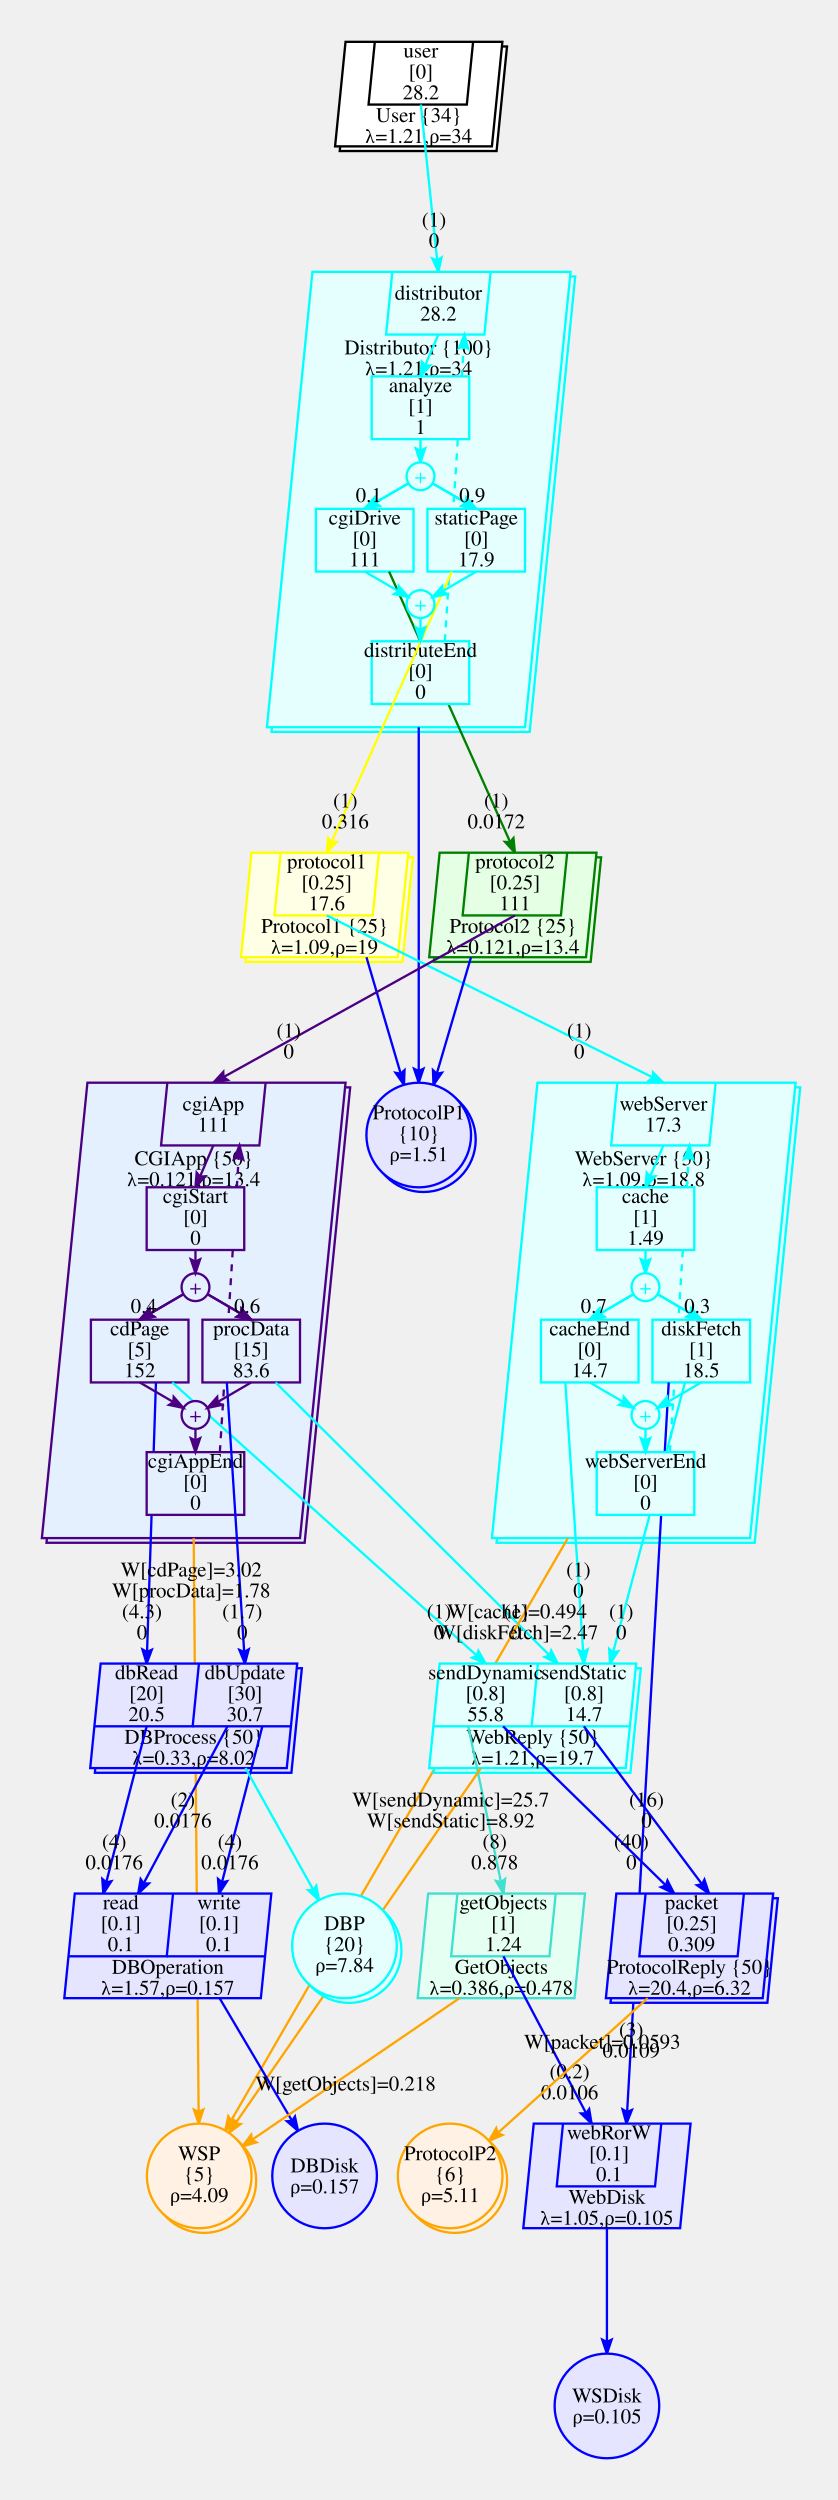
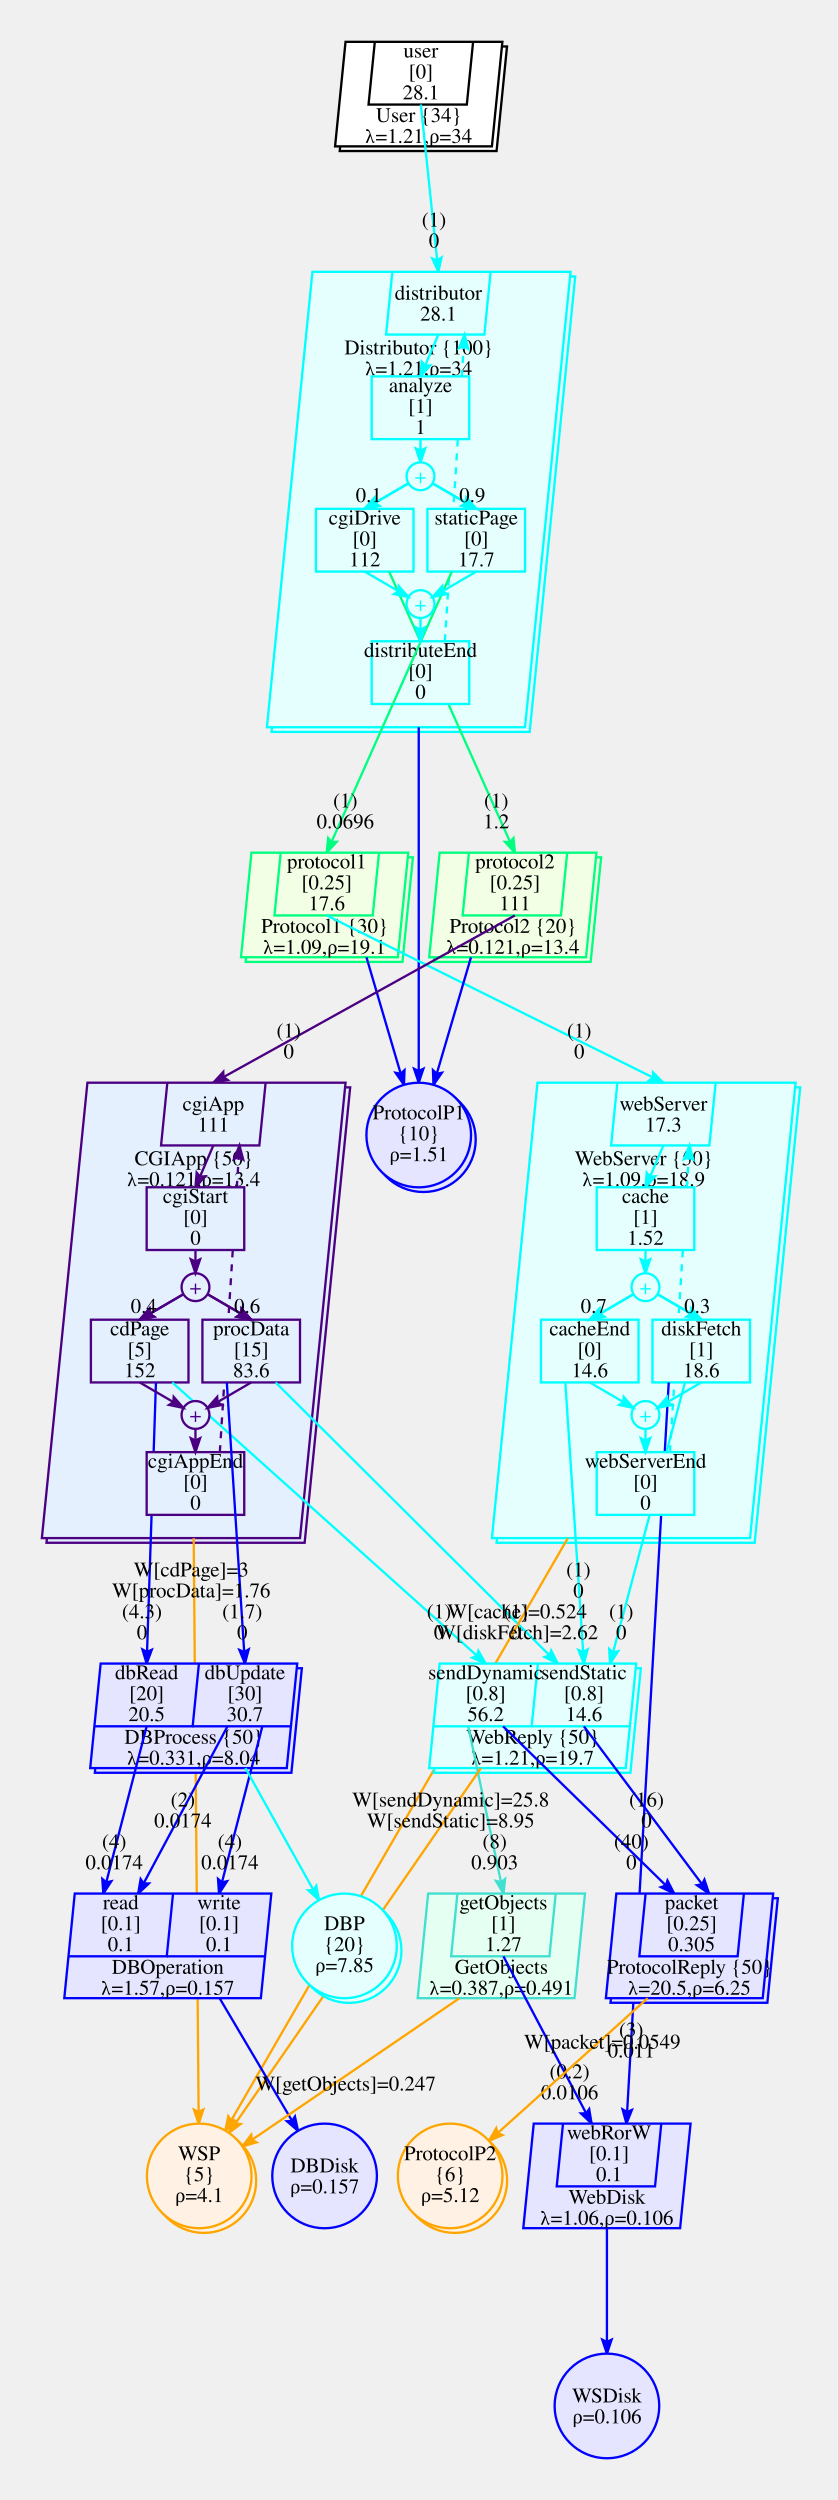
<svg xmlns="http://www.w3.org/2000/svg" width="5.006in" height="14.944in" viewBox="0 0 9010 26900">
  <polygon fill="#ffffff" stroke="black" stroke-width="25" points="3767.5,500 5455,500 5342.5,1625 3655,1625 " />
  <polygon fill="#ffffff" stroke="black" stroke-width="25" points="3717.5,450 5405,450 5292.5,1575 3605,1575 " />
  <text x="4505" y="1538" font-family="Times" font-style="Roman" font-size="225" fill="black" text-anchor="middle">λ=1.21,ρ=34</text>
  <text x="4505" y="1313" font-family="Times" font-style="Roman" font-size="225" fill="black" text-anchor="middle">User {34}</text>
  <polyline stroke="black" stroke-width="25" fill="none" points="4032.5,450 3965,1125 5022.5,1125 5090,450 " />
-   <text x="4528" y="1069" font-family="Times" font-style="Roman" font-size="225" fill="black" text-anchor="middle">28.2</text>
+   <text x="4528" y="1069" font-family="Times" font-style="Roman" font-size="225" fill="black" text-anchor="middle">28.1</text>
  <text x="4528" y="844" font-family="Times" font-style="Roman" font-size="225" fill="black" text-anchor="middle">[0]</text>
  <text x="4528" y="619" font-family="Times" font-style="Roman" font-size="225" fill="black" text-anchor="middle">user</text>
  <line x1="4527.5" y1="1125" x2="4716.25" y2="2925" stroke="Cyan" stroke-width="25" />
  <polygon fill="Cyan" stroke="Cyan" stroke-width="25" points="4716.25,2925 4750.33,2770.6 4703.21,2800.68 4650.88,2781.03 " />
  <text x="4669" y="2663" font-family="Times" font-style="Roman" font-size="225" fill="black" text-anchor="middle">0</text>
  <text x="4669" y="2438" font-family="Times" font-style="Roman" font-size="225" fill="black" text-anchor="middle">(1)</text>
  <polygon fill="#e5ffff" stroke="Cyan" stroke-width="25" points="3411.25,2975 6188.75,2975 5698.75,7875 2921.25,7875 " />
  <polygon fill="#e5ffff" stroke="Cyan" stroke-width="25" points="3361.25,2925 6138.75,2925 5648.75,7825 2871.25,7825 " />
  <text x="4505" y="4038" font-family="Times" font-style="Roman" font-size="225" fill="black" text-anchor="middle">λ=1.21,ρ=34</text>
  <text x="4505" y="3813" font-family="Times" font-style="Roman" font-size="225" fill="black" text-anchor="middle">Distributor {100}</text>
  <polyline stroke="Cyan" stroke-width="25" fill="none" points="4221.25,2925 4153.75,3600 5211.25,3600 5278.75,2925 " />
-   <text x="4716" y="3450" font-family="Times" font-style="Roman" font-size="225" fill="black" text-anchor="middle">28.2</text>
+   <text x="4716" y="3450" font-family="Times" font-style="Roman" font-size="225" fill="black" text-anchor="middle">28.1</text>
  <text x="4716" y="3225" font-family="Times" font-style="Roman" font-size="225" fill="black" text-anchor="middle">distributor</text>
  <line x1="4716.25" y1="3600" x2="4523.75" y2="4050" stroke="Cyan" stroke-width="25" />
  <polygon fill="Cyan" stroke="Cyan" stroke-width="25" points="4523.75,4050 4628.72,3931.75 4572.91,3935.07 4536.77,3892.42 " />
  <line x1="4786.25" y1="6900" x2="4997.5" y2="3600" stroke-dasharray="75" stroke="Cyan" stroke-width="25" />
  <polygon fill="Cyan" stroke="Cyan" stroke-width="25" points="4997.5,3600 4938.02,3746.5 4989.51,3724.74 5037.82,3752.89 " />
  <polygon fill="#e5ffff" stroke="Cyan" stroke-width="25" points="3998.75,4725 3998.75,4050 5048.75,4050 5048.75,4725 3998.75,4725 " />
  <text x="4524" y="4669" font-family="Times" font-style="Roman" font-size="225" fill="black" text-anchor="middle">1</text>
  <text x="4524" y="4444" font-family="Times" font-style="Roman" font-size="225" fill="black" text-anchor="middle">[1]</text>
  <text x="4524" y="4219" font-family="Times" font-style="Roman" font-size="225" fill="black" text-anchor="middle">analyze</text>
  <polygon fill="#e5ffff" stroke="Cyan" stroke-width="25" points="3398.75,6150 3398.75,5475 4448.75,5475 4448.75,6150 3398.75,6150 " />
-   <line x1="4186.25" y1="6150" x2="5540" y2="9175" stroke="Green" stroke-width="25" />
-   <polygon fill="Green" stroke="Green" stroke-width="25" points="5540,9175 5524.37,9017.66 5488.94,9060.9 5433.09,9058.51 " />
-   <text x="5339" y="8913" font-family="Times" font-style="Roman" font-size="225" fill="black" text-anchor="middle">0.0172</text>
+   <line x1="4186.25" y1="6150" x2="5540" y2="9175" stroke="SpringGreen" stroke-width="25" />
+   <polygon fill="SpringGreen" stroke="SpringGreen" stroke-width="25" points="5540,9175 5524.37,9017.66 5488.94,9060.9 5433.09,9058.51 " />
+   <text x="5339" y="8913" font-family="Times" font-style="Roman" font-size="225" fill="black" text-anchor="middle">1.2</text>
  <text x="5339" y="8688" font-family="Times" font-style="Roman" font-size="225" fill="black" text-anchor="middle">(1)</text>
-   <text x="3924" y="6094" font-family="Times" font-style="Roman" font-size="225" fill="black" text-anchor="middle">111</text>
+   <text x="3924" y="6094" font-family="Times" font-style="Roman" font-size="225" fill="black" text-anchor="middle">112</text>
  <text x="3924" y="5869" font-family="Times" font-style="Roman" font-size="225" fill="black" text-anchor="middle">[0]</text>
  <text x="3924" y="5644" font-family="Times" font-style="Roman" font-size="225" fill="black" text-anchor="middle">cgiDrive</text>
  <polygon fill="#e5ffff" stroke="Cyan" stroke-width="25" points="3998.75,7575 3998.75,6900 5048.75,6900 5048.75,7575 3998.75,7575 " />
  <text x="4524" y="7519" font-family="Times" font-style="Roman" font-size="225" fill="black" text-anchor="middle">0</text>
  <text x="4524" y="7294" font-family="Times" font-style="Roman" font-size="225" fill="black" text-anchor="middle">[0]</text>
  <text x="4524" y="7069" font-family="Times" font-style="Roman" font-size="225" fill="black" text-anchor="middle">distributeEnd</text>
  <polygon fill="#e5ffff" stroke="Cyan" stroke-width="25" points="4598.75,6150 4598.75,5475 5648.75,5475 5648.75,6150 4598.75,6150 " />
-   <line x1="4861.25" y1="6150" x2="3515" y2="9175" stroke="Yellow" stroke-width="25" />
-   <polygon fill="Yellow" stroke="Yellow" stroke-width="25" points="3515,9175 3621.67,9058.29 3565.82,9060.8 3530.31,9017.63 " />
-   <text x="3715" y="8913" font-family="Times" font-style="Roman" font-size="225" fill="black" text-anchor="middle">0.316</text>
+   <line x1="4861.25" y1="6150" x2="3515" y2="9175" stroke="SpringGreen" stroke-width="25" />
+   <polygon fill="SpringGreen" stroke="SpringGreen" stroke-width="25" points="3515,9175 3621.67,9058.29 3565.82,9060.8 3530.31,9017.63 " />
+   <text x="3715" y="8913" font-family="Times" font-style="Roman" font-size="225" fill="black" text-anchor="middle">0.0696</text>
  <text x="3715" y="8688" font-family="Times" font-style="Roman" font-size="225" fill="black" text-anchor="middle">(1)</text>
-   <text x="5124" y="6094" font-family="Times" font-style="Roman" font-size="225" fill="black" text-anchor="middle">17.9</text>
+   <text x="5124" y="6094" font-family="Times" font-style="Roman" font-size="225" fill="black" text-anchor="middle">17.7</text>
  <text x="5124" y="5869" font-family="Times" font-style="Roman" font-size="225" fill="black" text-anchor="middle">[0]</text>
  <text x="5124" y="5644" font-family="Times" font-style="Roman" font-size="225" fill="black" text-anchor="middle">staticPage</text>
  <line x1="4523.75" y1="4725" x2="4523.75" y2="4975" stroke="Cyan" stroke-width="25" />
  <polygon fill="Cyan" stroke="Cyan" stroke-width="25" points="4523.75,4975 4573.75,4825 4523.75,4850 4473.75,4825 " />
  <circle cx="4524" cy="6500" r="150" fill="#e5ffff" stroke="Cyan" stroke-width="25" />
  <text x="4524" y="6575" font-family="Times" font-style="Roman" font-size="225" fill="Cyan" text-anchor="middle">+</text>
  <line x1="3923.75" y1="6150" x2="4394.18" y2="6424.42" stroke="Cyan" stroke-width="25" />
  <polygon fill="Cyan" stroke="Cyan" stroke-width="25" points="4394.18,6424.42 4289.81,6305.65 4286.21,6361.44 4239.42,6392.03 " />
  <line x1="5123.75" y1="6150" x2="4653.32" y2="6424.42" stroke="Cyan" stroke-width="25" />
  <polygon fill="Cyan" stroke="Cyan" stroke-width="25" points="4653.32,6424.42 4808.08,6392.03 4761.29,6361.44 4757.69,6305.65 " />
  <circle cx="4524" cy="5125" r="150" fill="#e5ffff" stroke="Cyan" stroke-width="25" />
  <text x="4524" y="5200" font-family="Times" font-style="Roman" font-size="225" fill="Cyan" text-anchor="middle">+</text>
  <line x1="4394.18" y1="5200.58" x2="3923.75" y2="5475" stroke="Cyan" stroke-width="25" />
  <polygon fill="Cyan" stroke="Cyan" stroke-width="25" points="3923.75,5475 4078.51,5442.61 4031.72,5412.02 4028.12,5356.23 " />
  <line x1="4653.32" y1="5200.58" x2="5123.75" y2="5475" stroke="Cyan" stroke-width="25" />
  <polygon fill="Cyan" stroke="Cyan" stroke-width="25" points="5123.75,5475 5019.38,5356.23 5015.78,5412.02 4968.99,5442.61 " />
  <line x1="4394.18" y1="5200.58" x2="3923.75" y2="5475" stroke="Cyan" stroke-width="25" />
  <polygon fill="Cyan" stroke="Cyan" stroke-width="25" points="3923.75,5475 4078.51,5442.61 4031.72,5412.02 4028.12,5356.23 " />
  <line x1="4653.32" y1="5200.58" x2="5123.75" y2="5475" stroke="Cyan" stroke-width="25" />
  <polygon fill="Cyan" stroke="Cyan" stroke-width="25" points="5123.75,5475 5019.38,5356.23 5015.78,5412.02 4968.99,5442.61 " />
  <text x="3967" y="5402" font-family="Times" font-style="Roman" font-size="225" fill="black" text-anchor="middle">0.1</text>
  <text x="5081" y="5402" font-family="Times" font-style="Roman" font-size="225" fill="black" text-anchor="middle">0.9</text>
  <line x1="4523.75" y1="6650" x2="4523.75" y2="6900" stroke="Cyan" stroke-width="25" />
  <polygon fill="Cyan" stroke="Cyan" stroke-width="25" points="4523.75,6900 4573.75,6750 4523.75,6775 4473.75,6750 " />
  <line x1="4505" y1="7825" x2="4505" y2="11650" stroke="Blue" stroke-width="25" />
  <polygon fill="Blue" stroke="Blue" stroke-width="25" points="4505,11650 4555,11500 4505,11525 4455,11500 " />
-   <polygon fill="#ffffe5" stroke="Yellow" stroke-width="25" points="2755,9225 4442.5,9225 4330,10350 2642.5,10350 " />
-   <polygon fill="#ffffe5" stroke="Yellow" stroke-width="25" points="2705,9175 4392.5,9175 4280,10300 2592.5,10300 " />
-   <text x="3492" y="10263" font-family="Times" font-style="Roman" font-size="225" fill="black" text-anchor="middle">λ=1.09,ρ=19</text>
-   <text x="3492" y="10038" font-family="Times" font-style="Roman" font-size="225" fill="black" text-anchor="middle">Protocol1 {25}</text>
-   <polyline stroke="Yellow" stroke-width="25" fill="none" points="3020,9175 2952.5,9850 4010,9850 4077.5,9175 " />
+   <polygon fill="#f2ffe5" stroke="SpringGreen" stroke-width="25" points="2755,9225 4442.5,9225 4330,10350 2642.5,10350 " />
+   <polygon fill="#f2ffe5" stroke="SpringGreen" stroke-width="25" points="2705,9175 4392.5,9175 4280,10300 2592.5,10300 " />
+   <text x="3492" y="10263" font-family="Times" font-style="Roman" font-size="225" fill="black" text-anchor="middle">λ=1.09,ρ=19.1</text>
+   <text x="3492" y="10038" font-family="Times" font-style="Roman" font-size="225" fill="black" text-anchor="middle">Protocol1 {30}</text>
+   <polyline stroke="SpringGreen" stroke-width="25" fill="none" points="3020,9175 2952.5,9850 4010,9850 4077.5,9175 " />
  <text x="3515" y="9794" font-family="Times" font-style="Roman" font-size="225" fill="black" text-anchor="middle">17.6</text>
  <text x="3515" y="9569" font-family="Times" font-style="Roman" font-size="225" fill="black" text-anchor="middle">[0.25]</text>
  <text x="3515" y="9344" font-family="Times" font-style="Roman" font-size="225" fill="black" text-anchor="middle">protocol1</text>
  <line x1="3515" y1="9850" x2="7137.5" y2="11650" stroke="Cyan" stroke-width="25" />
  <polygon fill="Cyan" stroke="Cyan" stroke-width="25" points="7137.5,11650 7025.42,11538.5 7025.56,11594.4 6980.92,11628 " />
  <text x="6232" y="11388" font-family="Times" font-style="Roman" font-size="225" fill="black" text-anchor="middle">0</text>
  <text x="6232" y="11163" font-family="Times" font-style="Roman" font-size="225" fill="black" text-anchor="middle">(1)</text>
  <line x1="3942.5" y1="10300" x2="4346.28" y2="11672.9" stroke="Blue" stroke-width="25" />
  <polygon fill="Blue" stroke="Blue" stroke-width="25" points="4346.28,11672.9 4351.92,11514.8 4311.01,11552.9 4255.99,11543.1 " />
-   <polygon fill="#e5ffe5" stroke="Green" stroke-width="25" points="4780,9225 6467.5,9225 6355,10350 4667.5,10350 " />
-   <polygon fill="#e5ffe5" stroke="Green" stroke-width="25" points="4730,9175 6417.5,9175 6305,10300 4617.5,10300 " />
+   <polygon fill="#f2ffe5" stroke="SpringGreen" stroke-width="25" points="4780,9225 6467.5,9225 6355,10350 4667.5,10350 " />
+   <polygon fill="#f2ffe5" stroke="SpringGreen" stroke-width="25" points="4730,9175 6417.5,9175 6305,10300 4617.5,10300 " />
  <text x="5518" y="10263" font-family="Times" font-style="Roman" font-size="225" fill="black" text-anchor="middle">λ=0.121,ρ=13.4</text>
-   <text x="5518" y="10038" font-family="Times" font-style="Roman" font-size="225" fill="black" text-anchor="middle">Protocol2 {25}</text>
-   <polyline stroke="Green" stroke-width="25" fill="none" points="5045,9175 4977.5,9850 6035,9850 6102.5,9175 " />
+   <text x="5518" y="10038" font-family="Times" font-style="Roman" font-size="225" fill="black" text-anchor="middle">Protocol2 {20}</text>
+   <polyline stroke="SpringGreen" stroke-width="25" fill="none" points="5045,9175 4977.5,9850 6035,9850 6102.5,9175 " />
  <text x="5540" y="9794" font-family="Times" font-style="Roman" font-size="225" fill="black" text-anchor="middle">111</text>
  <text x="5540" y="9569" font-family="Times" font-style="Roman" font-size="225" fill="black" text-anchor="middle">[0.25]</text>
  <text x="5540" y="9344" font-family="Times" font-style="Roman" font-size="225" fill="black" text-anchor="middle">protocol2</text>
  <line x1="5540" y1="9850" x2="2295" y2="11650" stroke="Indigo" stroke-width="25" />
  <polygon fill="Indigo" stroke="Indigo" stroke-width="25" points="2295,11650 2450.42,11621 2404.31,11589.4 2401.92,11533.5 " />
  <text x="3106" y="11388" font-family="Times" font-style="Roman" font-size="225" fill="black" text-anchor="middle">0</text>
  <text x="3106" y="11163" font-family="Times" font-style="Roman" font-size="225" fill="black" text-anchor="middle">(1)</text>
  <line x1="5067.5" y1="10300" x2="4663.72" y2="11672.9" stroke="Blue" stroke-width="25" />
  <polygon fill="Blue" stroke="Blue" stroke-width="25" points="4663.72,11672.9 4754.01,11543.1 4698.99,11552.9 4658.08,11514.8 " />
  <polygon fill="#e5f0ff" stroke="Indigo" stroke-width="25" points="990,11700 3767.5,11700 3277.5,16600 500,16600 " />
  <polygon fill="#e5f0ff" stroke="Indigo" stroke-width="25" points="940,11650 3717.5,11650 3227.5,16550 450,16550 " />
  <text x="2084" y="12763" font-family="Times" font-style="Roman" font-size="225" fill="black" text-anchor="middle">λ=0.121,ρ=13.4</text>
  <text x="2084" y="12538" font-family="Times" font-style="Roman" font-size="225" fill="black" text-anchor="middle">CGIApp {50}</text>
  <polyline stroke="Indigo" stroke-width="25" fill="none" points="1800,11650 1732.5,12325 2790,12325 2857.5,11650 " />
  <text x="2295" y="12175" font-family="Times" font-style="Roman" font-size="225" fill="black" text-anchor="middle">111</text>
  <text x="2295" y="11950" font-family="Times" font-style="Roman" font-size="225" fill="black" text-anchor="middle">cgiApp</text>
  <line x1="2295" y1="12325" x2="2102.5" y2="12775" stroke="Indigo" stroke-width="25" />
  <polygon fill="Indigo" stroke="Indigo" stroke-width="25" points="2102.5,12775 2207.47,12656.8 2151.66,12660.1 2115.52,12617.4 " />
  <line x1="2365" y1="15625" x2="2576.25" y2="12325" stroke-dasharray="75" stroke="Indigo" stroke-width="25" />
  <polygon fill="Indigo" stroke="Indigo" stroke-width="25" points="2576.25,12325 2516.77,12471.5 2568.26,12449.7 2616.57,12477.9 " />
  <polygon fill="#e5f0ff" stroke="Indigo" stroke-width="25" points="977.5,14875 977.5,14200 2027.5,14200 2027.5,14875 977.5,14875 " />
  <line x1="1677.5" y1="14875" x2="1577.5" y2="17900" stroke="Blue" stroke-width="25" />
  <polygon fill="Blue" stroke="Blue" stroke-width="25" points="1577.5,17900 1632.43,17751.7 1581.63,17775.1 1532.48,17748.4 " />
  <text x="1527" y="17638" font-family="Times" font-style="Roman" font-size="225" fill="black" text-anchor="middle">0</text>
  <text x="1527" y="17413" font-family="Times" font-style="Roman" font-size="225" fill="black" text-anchor="middle">(4.3)</text>
  <line x1="1852.5" y1="14875" x2="5225" y2="17900" stroke="Cyan" stroke-width="25" />
  <polygon fill="Cyan" stroke="Cyan" stroke-width="25" points="5225,17900 5146.72,17762.6 5131.95,17816.5 5079.95,17837.1 " />
  <text x="4723" y="17638" font-family="Times" font-style="Roman" font-size="225" fill="black" text-anchor="middle">0</text>
  <text x="4723" y="17413" font-family="Times" font-style="Roman" font-size="225" fill="black" text-anchor="middle">(1)</text>
  <text x="1503" y="14819" font-family="Times" font-style="Roman" font-size="225" fill="black" text-anchor="middle">152</text>
  <text x="1503" y="14594" font-family="Times" font-style="Roman" font-size="225" fill="black" text-anchor="middle">[5]</text>
  <text x="1503" y="14369" font-family="Times" font-style="Roman" font-size="225" fill="black" text-anchor="middle">cdPage</text>
  <polygon fill="#e5f0ff" stroke="Indigo" stroke-width="25" points="1577.5,16300 1577.5,15625 2627.5,15625 2627.5,16300 1577.5,16300 " />
  <text x="2103" y="16244" font-family="Times" font-style="Roman" font-size="225" fill="black" text-anchor="middle">0</text>
  <text x="2103" y="16019" font-family="Times" font-style="Roman" font-size="225" fill="black" text-anchor="middle">[0]</text>
  <text x="2103" y="15794" font-family="Times" font-style="Roman" font-size="225" fill="black" text-anchor="middle">cgiAppEnd</text>
  <polygon fill="#e5f0ff" stroke="Indigo" stroke-width="25" points="1577.5,13450 1577.5,12775 2627.5,12775 2627.5,13450 1577.5,13450 " />
  <text x="2103" y="13394" font-family="Times" font-style="Roman" font-size="225" fill="black" text-anchor="middle">0</text>
  <text x="2103" y="13169" font-family="Times" font-style="Roman" font-size="225" fill="black" text-anchor="middle">[0]</text>
  <text x="2103" y="12944" font-family="Times" font-style="Roman" font-size="225" fill="black" text-anchor="middle">cgiStart</text>
  <polygon fill="#e5f0ff" stroke="Indigo" stroke-width="25" points="2177.5,14875 2177.5,14200 3227.5,14200 3227.5,14875 2177.5,14875 " />
  <line x1="2440" y1="14875" x2="2635" y2="17900" stroke="Blue" stroke-width="25" />
  <polygon fill="Blue" stroke="Blue" stroke-width="25" points="2635,17900 2675.25,17747.1 2626.96,17775.3 2575.45,17753.5 " />
  <text x="2606" y="17638" font-family="Times" font-style="Roman" font-size="225" fill="black" text-anchor="middle">0</text>
  <text x="2606" y="17413" font-family="Times" font-style="Roman" font-size="225" fill="black" text-anchor="middle">(1.7)</text>
  <line x1="2965" y1="14875" x2="6001.25" y2="17900" stroke="Cyan" stroke-width="25" />
  <polygon fill="Cyan" stroke="Cyan" stroke-width="25" points="6001.25,17900 5930.28,17758.7 5912.7,17811.8 5859.7,17829.6 " />
  <text x="5550" y="17638" font-family="Times" font-style="Roman" font-size="225" fill="black" text-anchor="middle">0</text>
  <text x="5550" y="17413" font-family="Times" font-style="Roman" font-size="225" fill="black" text-anchor="middle">(1)</text>
  <text x="2703" y="14819" font-family="Times" font-style="Roman" font-size="225" fill="black" text-anchor="middle">83.6</text>
  <text x="2703" y="14594" font-family="Times" font-style="Roman" font-size="225" fill="black" text-anchor="middle">[15]</text>
  <text x="2703" y="14369" font-family="Times" font-style="Roman" font-size="225" fill="black" text-anchor="middle">procData</text>
  <circle cx="2103" cy="15225" r="150" fill="#e5f0ff" stroke="Indigo" stroke-width="25" />
  <text x="2103" y="15300" font-family="Times" font-style="Roman" font-size="225" fill="Indigo" text-anchor="middle">+</text>
  <line x1="1502.5" y1="14875" x2="1972.93" y2="15149.4" stroke="Indigo" stroke-width="25" />
  <polygon fill="Indigo" stroke="Indigo" stroke-width="25" points="1972.93,15149.4 1868.56,15030.6 1864.96,15086.4 1818.17,15117 " />
  <line x1="2702.5" y1="14875" x2="2232.07" y2="15149.4" stroke="Indigo" stroke-width="25" />
  <polygon fill="Indigo" stroke="Indigo" stroke-width="25" points="2232.07,15149.4 2386.83,15117 2340.04,15086.4 2336.44,15030.6 " />
  <circle cx="2103" cy="13850" r="150" fill="#e5f0ff" stroke="Indigo" stroke-width="25" />
  <text x="2103" y="13925" font-family="Times" font-style="Roman" font-size="225" fill="Indigo" text-anchor="middle">+</text>
  <line x1="1972.93" y1="13925.6" x2="1502.5" y2="14200" stroke="Indigo" stroke-width="25" />
  <polygon fill="Indigo" stroke="Indigo" stroke-width="25" points="1502.5,14200 1657.26,14167.6 1610.47,14137 1606.87,14081.2 " />
  <line x1="2232.07" y1="13925.6" x2="2702.5" y2="14200" stroke="Indigo" stroke-width="25" />
  <polygon fill="Indigo" stroke="Indigo" stroke-width="25" points="2702.5,14200 2598.13,14081.2 2594.53,14137 2547.74,14167.6 " />
  <line x1="1972.93" y1="13925.6" x2="1502.5" y2="14200" stroke="Indigo" stroke-width="25" />
  <polygon fill="Indigo" stroke="Indigo" stroke-width="25" points="1502.5,14200 1657.26,14167.6 1610.47,14137 1606.87,14081.2 " />
  <line x1="2232.07" y1="13925.6" x2="2702.5" y2="14200" stroke="Indigo" stroke-width="25" />
  <polygon fill="Indigo" stroke="Indigo" stroke-width="25" points="2702.5,14200 2598.13,14081.2 2594.53,14137 2547.74,14167.6 " />
  <text x="1546" y="14127" font-family="Times" font-style="Roman" font-size="225" fill="black" text-anchor="middle">0.4</text>
  <text x="2659" y="14127" font-family="Times" font-style="Roman" font-size="225" fill="black" text-anchor="middle">0.6</text>
  <line x1="2102.5" y1="15375" x2="2102.5" y2="15625" stroke="Indigo" stroke-width="25" />
  <polygon fill="Indigo" stroke="Indigo" stroke-width="25" points="2102.5,15625 2152.5,15475 2102.5,15500 2052.5,15475 " />
  <line x1="2102.5" y1="13450" x2="2102.5" y2="13700" stroke="Indigo" stroke-width="25" />
  <polygon fill="Indigo" stroke="Indigo" stroke-width="25" points="2102.5,13700 2152.5,13550 2102.5,13575 2052.5,13550 " />
  <line x1="2083.75" y1="16550" x2="2137.68" y2="22850" stroke="Orange" stroke-width="25" />
  <polygon fill="Orange" stroke="Orange" stroke-width="25" points="2137.68,22850 2186.4,22699.6 2136.61,22725 2086.4,22700.5 " />
-   <text x="2057" y="17188" font-family="Times" font-style="Roman" font-size="225" fill="black" text-anchor="middle">W[procData]=1.78</text>
-   <text x="2057" y="16963" font-family="Times" font-style="Roman" font-size="225" fill="black" text-anchor="middle">W[cdPage]=3.02</text>
+   <text x="2057" y="17188" font-family="Times" font-style="Roman" font-size="225" fill="black" text-anchor="middle">W[procData]=1.76</text>
+   <text x="2057" y="16963" font-family="Times" font-style="Roman" font-size="225" fill="black" text-anchor="middle">W[cdPage]=3</text>
  <circle cx="4555" cy="12263" r="563" fill="#e5e5ff" stroke="Blue" stroke-width="25" />
  <circle cx="4505" cy="12213" r="563" fill="#e5e5ff" stroke="Blue" stroke-width="25" />
  <text x="4505" y="12494" font-family="Times" font-style="Roman" font-size="225" fill="black" text-anchor="middle">ρ=1.51</text>
  <text x="4505" y="12269" font-family="Times" font-style="Roman" font-size="225" fill="black" text-anchor="middle">{10}</text>
  <text x="4505" y="12044" font-family="Times" font-style="Roman" font-size="225" fill="black" text-anchor="middle">ProtocolP1</text>
  <polygon fill="#e5ffff" stroke="Cyan" stroke-width="25" points="5832.5,11700 8610,11700 8120,16600 5342.5,16600 " />
  <polygon fill="#e5ffff" stroke="Cyan" stroke-width="25" points="5782.5,11650 8560,11650 8070,16550 5292.5,16550 " />
-   <text x="6926" y="12763" font-family="Times" font-style="Roman" font-size="225" fill="black" text-anchor="middle">λ=1.09,ρ=18.8</text>
+   <text x="6926" y="12763" font-family="Times" font-style="Roman" font-size="225" fill="black" text-anchor="middle">λ=1.09,ρ=18.9</text>
  <text x="6926" y="12538" font-family="Times" font-style="Roman" font-size="225" fill="black" text-anchor="middle">WebServer {50}</text>
  <polyline stroke="Cyan" stroke-width="25" fill="none" points="6642.5,11650 6575,12325 7632.5,12325 7700,11650 " />
  <text x="7138" y="12175" font-family="Times" font-style="Roman" font-size="225" fill="black" text-anchor="middle">17.3</text>
  <text x="7138" y="11950" font-family="Times" font-style="Roman" font-size="225" fill="black" text-anchor="middle">webServer</text>
  <line x1="7137.5" y1="12325" x2="6945" y2="12775" stroke="Cyan" stroke-width="25" />
  <polygon fill="Cyan" stroke="Cyan" stroke-width="25" points="6945,12775 7049.97,12656.8 6994.16,12660.1 6958.02,12617.4 " />
  <line x1="7207.5" y1="15625" x2="7418.75" y2="12325" stroke-dasharray="75" stroke="Cyan" stroke-width="25" />
  <polygon fill="Cyan" stroke="Cyan" stroke-width="25" points="7418.75,12325 7359.27,12471.5 7410.76,12449.7 7459.07,12477.9 " />
  <polygon fill="#e5ffff" stroke="Cyan" stroke-width="25" points="6420,13450 6420,12775 7470,12775 7470,13450 6420,13450 " />
-   <text x="6945" y="13394" font-family="Times" font-style="Roman" font-size="225" fill="black" text-anchor="middle">1.49</text>
+   <text x="6945" y="13394" font-family="Times" font-style="Roman" font-size="225" fill="black" text-anchor="middle">1.52</text>
  <text x="6945" y="13169" font-family="Times" font-style="Roman" font-size="225" fill="black" text-anchor="middle">[1]</text>
  <text x="6945" y="12944" font-family="Times" font-style="Roman" font-size="225" fill="black" text-anchor="middle">cache</text>
  <polygon fill="#e5ffff" stroke="Cyan" stroke-width="25" points="5820,14875 5820,14200 6870,14200 6870,14875 5820,14875 " />
  <line x1="6082.5" y1="14875" x2="6282.5" y2="17900" stroke="Cyan" stroke-width="25" />
  <polygon fill="Cyan" stroke="Cyan" stroke-width="25" points="6282.5,17900 6322.5,17747 6274.25,17775.3 6222.71,17753.6 " />
  <text x="6223" y="17188" font-family="Times" font-style="Roman" font-size="225" fill="black" text-anchor="middle">0</text>
  <text x="6223" y="16963" font-family="Times" font-style="Roman" font-size="225" fill="black" text-anchor="middle">(1)</text>
-   <text x="6345" y="14819" font-family="Times" font-style="Roman" font-size="225" fill="black" text-anchor="middle">14.7</text>
+   <text x="6345" y="14819" font-family="Times" font-style="Roman" font-size="225" fill="black" text-anchor="middle">14.6</text>
  <text x="6345" y="14594" font-family="Times" font-style="Roman" font-size="225" fill="black" text-anchor="middle">[0]</text>
  <text x="6345" y="14369" font-family="Times" font-style="Roman" font-size="225" fill="black" text-anchor="middle">cacheEnd</text>
  <polygon fill="#e5ffff" stroke="Cyan" stroke-width="25" points="7020,14875 7020,14200 8070,14200 8070,14875 7020,14875 " />
  <line x1="7195" y1="14875" x2="6740" y2="22850" stroke="Blue" stroke-width="25" />
  <polygon fill="Blue" stroke="Blue" stroke-width="25" points="6740,22850 6798.46,22703.1 6747.12,22725.2 6698.63,22697.4 " />
-   <text x="6791" y="22138" font-family="Times" font-style="Roman" font-size="225" fill="black" text-anchor="middle">0.0109</text>
+   <text x="6791" y="22138" font-family="Times" font-style="Roman" font-size="225" fill="black" text-anchor="middle">0.011</text>
  <text x="6791" y="21913" font-family="Times" font-style="Roman" font-size="225" fill="black" text-anchor="middle">(3)</text>
  <line x1="7370" y1="14875" x2="6563.75" y2="17900" stroke="Cyan" stroke-width="25" />
  <polygon fill="Cyan" stroke="Cyan" stroke-width="25" points="6563.75,17900 6650.69,17767.9 6595.94,17779.2 6554.07,17742.2 " />
  <text x="6684" y="17638" font-family="Times" font-style="Roman" font-size="225" fill="black" text-anchor="middle">0</text>
  <text x="6684" y="17413" font-family="Times" font-style="Roman" font-size="225" fill="black" text-anchor="middle">(1)</text>
-   <text x="7545" y="14819" font-family="Times" font-style="Roman" font-size="225" fill="black" text-anchor="middle">18.5</text>
+   <text x="7545" y="14819" font-family="Times" font-style="Roman" font-size="225" fill="black" text-anchor="middle">18.6</text>
  <text x="7545" y="14594" font-family="Times" font-style="Roman" font-size="225" fill="black" text-anchor="middle">[1]</text>
  <text x="7545" y="14369" font-family="Times" font-style="Roman" font-size="225" fill="black" text-anchor="middle">diskFetch</text>
  <polygon fill="#e5ffff" stroke="Cyan" stroke-width="25" points="6420,16300 6420,15625 7470,15625 7470,16300 6420,16300 " />
  <text x="6945" y="16244" font-family="Times" font-style="Roman" font-size="225" fill="black" text-anchor="middle">0</text>
  <text x="6945" y="16019" font-family="Times" font-style="Roman" font-size="225" fill="black" text-anchor="middle">[0]</text>
  <text x="6945" y="15794" font-family="Times" font-style="Roman" font-size="225" fill="black" text-anchor="middle">webServerEnd</text>
  <line x1="6945" y1="13450" x2="6945" y2="13700" stroke="Cyan" stroke-width="25" />
  <polygon fill="Cyan" stroke="Cyan" stroke-width="25" points="6945,13700 6995,13550 6945,13575 6895,13550 " />
  <circle cx="6945" cy="15225" r="150" fill="#e5ffff" stroke="Cyan" stroke-width="25" />
  <text x="6945" y="15300" font-family="Times" font-style="Roman" font-size="225" fill="Cyan" text-anchor="middle">+</text>
  <line x1="6345" y1="14875" x2="6815.43" y2="15149.4" stroke="Cyan" stroke-width="25" />
  <polygon fill="Cyan" stroke="Cyan" stroke-width="25" points="6815.43,15149.4 6711.06,15030.6 6707.46,15086.4 6660.67,15117 " />
  <line x1="7545" y1="14875" x2="7074.57" y2="15149.4" stroke="Cyan" stroke-width="25" />
  <polygon fill="Cyan" stroke="Cyan" stroke-width="25" points="7074.57,15149.4 7229.33,15117 7182.54,15086.4 7178.94,15030.6 " />
  <circle cx="6945" cy="13850" r="150" fill="#e5ffff" stroke="Cyan" stroke-width="25" />
  <text x="6945" y="13925" font-family="Times" font-style="Roman" font-size="225" fill="Cyan" text-anchor="middle">+</text>
  <line x1="6815.43" y1="13925.6" x2="6345" y2="14200" stroke="Cyan" stroke-width="25" />
  <polygon fill="Cyan" stroke="Cyan" stroke-width="25" points="6345,14200 6499.76,14167.6 6452.97,14137 6449.37,14081.2 " />
  <line x1="7074.57" y1="13925.6" x2="7545" y2="14200" stroke="Cyan" stroke-width="25" />
  <polygon fill="Cyan" stroke="Cyan" stroke-width="25" points="7545,14200 7440.63,14081.2 7437.03,14137 7390.24,14167.6 " />
  <line x1="6815.43" y1="13925.6" x2="6345" y2="14200" stroke="Cyan" stroke-width="25" />
  <polygon fill="Cyan" stroke="Cyan" stroke-width="25" points="6345,14200 6499.76,14167.6 6452.97,14137 6449.37,14081.2 " />
  <line x1="7074.57" y1="13925.6" x2="7545" y2="14200" stroke="Cyan" stroke-width="25" />
  <polygon fill="Cyan" stroke="Cyan" stroke-width="25" points="7545,14200 7440.63,14081.2 7437.03,14137 7390.24,14167.6 " />
  <text x="6388" y="14127" font-family="Times" font-style="Roman" font-size="225" fill="black" text-anchor="middle">0.7</text>
  <text x="7502" y="14127" font-family="Times" font-style="Roman" font-size="225" fill="black" text-anchor="middle">0.3</text>
  <line x1="6945" y1="15375" x2="6945" y2="15625" stroke="Cyan" stroke-width="25" />
  <polygon fill="Cyan" stroke="Cyan" stroke-width="25" points="6945,15625 6995,15475 6945,15500 6895,15475 " />
  <line x1="6109.37" y1="16550" x2="2424.01" y2="22925.5" stroke="Orange" stroke-width="25" />
  <polygon fill="Orange" stroke="Orange" stroke-width="25" points="2424.01,22925.5 2542.36,22820.7 2486.56,22817.3 2455.79,22770.6 " />
-   <text x="5564" y="17638" font-family="Times" font-style="Roman" font-size="225" fill="black" text-anchor="middle">W[diskFetch]=2.47</text>
-   <text x="5564" y="17413" font-family="Times" font-style="Roman" font-size="225" fill="black" text-anchor="middle">W[cache]=0.494</text>
+   <text x="5564" y="17638" font-family="Times" font-style="Roman" font-size="225" fill="black" text-anchor="middle">W[diskFetch]=2.62</text>
+   <text x="5564" y="17413" font-family="Times" font-style="Roman" font-size="225" fill="black" text-anchor="middle">W[cache]=0.524</text>
  <polygon fill="#e5e5ff" stroke="Blue" stroke-width="25" points="1132.5,17950 3247.5,17950 3135,19075 1020,19075 " />
  <polygon fill="#e5e5ff" stroke="Blue" stroke-width="25" points="1082.5,17900 3197.5,17900 3085,19025 970,19025 " />
-   <text x="2084" y="18988" font-family="Times" font-style="Roman" font-size="225" fill="black" text-anchor="middle">λ=0.33,ρ=8.02</text>
+   <text x="2084" y="18988" font-family="Times" font-style="Roman" font-size="225" fill="black" text-anchor="middle">λ=0.331,ρ=8.04</text>
  <text x="2084" y="18763" font-family="Times" font-style="Roman" font-size="225" fill="black" text-anchor="middle">DBProcess {50}</text>
  <polyline stroke="Blue" stroke-width="25" fill="none" points="1015,18575 2072.5,18575 2140,17900 " />
  <text x="1577" y="18519" font-family="Times" font-style="Roman" font-size="225" fill="black" text-anchor="middle">20.5</text>
  <text x="1577" y="18294" font-family="Times" font-style="Roman" font-size="225" fill="black" text-anchor="middle">[20]</text>
  <text x="1577" y="18069" font-family="Times" font-style="Roman" font-size="225" fill="black" text-anchor="middle">dbRead</text>
  <line x1="1577.5" y1="18575" x2="1111.25" y2="20375" stroke="Blue" stroke-width="25" />
  <polygon fill="Blue" stroke="Blue" stroke-width="25" points="1111.25,20375 1197.27,20242.3 1142.59,20254 1100.46,20217.3 " />
-   <text x="1228" y="20113" font-family="Times" font-style="Roman" font-size="225" fill="black" text-anchor="middle">0.0176</text>
+   <text x="1228" y="20113" font-family="Times" font-style="Roman" font-size="225" fill="black" text-anchor="middle">0.0174</text>
  <text x="1228" y="19888" font-family="Times" font-style="Roman" font-size="225" fill="black" text-anchor="middle">(4)</text>
  <line x1="2072.5" y1="18575" x2="3130" y2="18575" stroke="Blue" stroke-width="25" />
  <text x="2635" y="18519" font-family="Times" font-style="Roman" font-size="225" fill="black" text-anchor="middle">30.7</text>
  <text x="2635" y="18294" font-family="Times" font-style="Roman" font-size="225" fill="black" text-anchor="middle">[30]</text>
  <text x="2635" y="18069" font-family="Times" font-style="Roman" font-size="225" fill="black" text-anchor="middle">dbUpdate</text>
  <line x1="2447.5" y1="18575" x2="1486.25" y2="20375" stroke="Blue" stroke-width="25" />
  <polygon fill="Blue" stroke="Blue" stroke-width="25" points="1486.25,20375 1601.01,20266.2 1545.13,20264.7 1512.8,20219.1 " />
-   <text x="1967" y="19663" font-family="Times" font-style="Roman" font-size="225" fill="black" text-anchor="middle">0.0176</text>
+   <text x="1967" y="19663" font-family="Times" font-style="Roman" font-size="225" fill="black" text-anchor="middle">0.0174</text>
  <text x="1967" y="19438" font-family="Times" font-style="Roman" font-size="225" fill="black" text-anchor="middle">(2)</text>
  <line x1="2822.5" y1="18575" x2="2356.25" y2="20375" stroke="Blue" stroke-width="25" />
  <polygon fill="Blue" stroke="Blue" stroke-width="25" points="2356.25,20375 2442.27,20242.3 2387.59,20254 2345.46,20217.3 " />
-   <text x="2473" y="20113" font-family="Times" font-style="Roman" font-size="225" fill="black" text-anchor="middle">0.0176</text>
+   <text x="2473" y="20113" font-family="Times" font-style="Roman" font-size="225" fill="black" text-anchor="middle">0.0174</text>
  <text x="2473" y="19888" font-family="Times" font-style="Roman" font-size="225" fill="black" text-anchor="middle">(4)</text>
  <line x1="2640.62" y1="19025" x2="3432.46" y2="20446.1" stroke="Cyan" stroke-width="25" />
  <polygon fill="Cyan" stroke="Cyan" stroke-width="25" points="3432.46,20446.1 3403.13,20290.8 3371.62,20336.9 3315.78,20339.4 " />
  <polygon fill="#e5ffff" stroke="Cyan" stroke-width="25" points="4780,17950 6895,17950 6782.5,19075 4667.5,19075 " />
  <polygon fill="#e5ffff" stroke="Cyan" stroke-width="25" points="4730,17900 6845,17900 6732.5,19025 4617.5,19025 " />
  <text x="5731" y="18988" font-family="Times" font-style="Roman" font-size="225" fill="black" text-anchor="middle">λ=1.21,ρ=19.7</text>
  <text x="5731" y="18763" font-family="Times" font-style="Roman" font-size="225" fill="black" text-anchor="middle">WebReply {50}</text>
  <polyline stroke="Cyan" stroke-width="25" fill="none" points="4662.5,18575 5720,18575 5787.5,17900 " />
-   <text x="5225" y="18519" font-family="Times" font-style="Roman" font-size="225" fill="black" text-anchor="middle">55.8</text>
+   <text x="5225" y="18519" font-family="Times" font-style="Roman" font-size="225" fill="black" text-anchor="middle">56.2</text>
  <text x="5225" y="18294" font-family="Times" font-style="Roman" font-size="225" fill="black" text-anchor="middle">[0.8]</text>
  <text x="5225" y="18069" font-family="Times" font-style="Roman" font-size="225" fill="black" text-anchor="middle">sendDynamic</text>
  <line x1="5037.5" y1="18575" x2="5416.25" y2="20375" stroke="Turquoise" stroke-width="25" />
  <polygon fill="Turquoise" stroke="Turquoise" stroke-width="25" points="5416.25,20375 5434.29,20217.9 5390.51,20252.7 5336.44,20238.5 " />
-   <text x="5322" y="20113" font-family="Times" font-style="Roman" font-size="225" fill="black" text-anchor="middle">0.878</text>
+   <text x="5322" y="20113" font-family="Times" font-style="Roman" font-size="225" fill="black" text-anchor="middle">0.903</text>
  <text x="5322" y="19888" font-family="Times" font-style="Roman" font-size="225" fill="black" text-anchor="middle">(8)</text>
  <line x1="5412.5" y1="18575" x2="7253.75" y2="20375" stroke="Blue" stroke-width="25" />
  <polygon fill="Blue" stroke="Blue" stroke-width="25" points="7253.75,20375 7181.44,20234.4 7164.37,20287.6 7111.54,20305.9 " />
  <text x="6793" y="20113" font-family="Times" font-style="Roman" font-size="225" fill="black" text-anchor="middle">0</text>
  <text x="6793" y="19888" font-family="Times" font-style="Roman" font-size="225" fill="black" text-anchor="middle">(40)</text>
  <line x1="5720" y1="18575" x2="6777.5" y2="18575" stroke="Cyan" stroke-width="25" />
-   <text x="6283" y="18519" font-family="Times" font-style="Roman" font-size="225" fill="black" text-anchor="middle">14.7</text>
+   <text x="6283" y="18519" font-family="Times" font-style="Roman" font-size="225" fill="black" text-anchor="middle">14.6</text>
  <text x="6283" y="18294" font-family="Times" font-style="Roman" font-size="225" fill="black" text-anchor="middle">[0.8]</text>
  <text x="6283" y="18069" font-family="Times" font-style="Roman" font-size="225" fill="black" text-anchor="middle">sendStatic</text>
  <line x1="6282.5" y1="18575" x2="7628.75" y2="20375" stroke="Blue" stroke-width="25" />
  <polygon fill="Blue" stroke="Blue" stroke-width="25" points="7628.75,20375 7578.95,20224.9 7553.88,20274.9 7498.87,20284.8 " />
  <text x="6956" y="19663" font-family="Times" font-style="Roman" font-size="225" fill="black" text-anchor="middle">0</text>
  <text x="6956" y="19438" font-family="Times" font-style="Roman" font-size="225" fill="black" text-anchor="middle">(16)</text>
  <line x1="5174.38" y1="19025" x2="2462.28" y2="22949.7" stroke="Orange" stroke-width="25" />
  <polygon fill="Orange" stroke="Orange" stroke-width="25" points="2462.28,22949.7 2588.69,22854.8 2533.34,22846.9 2506.42,22797.9 " />
-   <text x="4849" y="19663" font-family="Times" font-style="Roman" font-size="225" fill="black" text-anchor="middle">W[sendStatic]=8.92</text>
-   <text x="4849" y="19438" font-family="Times" font-style="Roman" font-size="225" fill="black" text-anchor="middle">W[sendDynamic]=25.7</text>
+   <text x="4849" y="19663" font-family="Times" font-style="Roman" font-size="225" fill="black" text-anchor="middle">W[sendStatic]=8.95</text>
+   <text x="4849" y="19438" font-family="Times" font-style="Roman" font-size="225" fill="black" text-anchor="middle">W[sendDynamic]=25.8</text>
  <polygon fill="#e5e5ff" stroke="Blue" stroke-width="25" points="803.75,20375 2918.75,20375 2806.25,21500 691.25,21500 " />
  <text x="1805" y="21463" font-family="Times" font-style="Roman" font-size="225" fill="black" text-anchor="middle">λ=1.57,ρ=0.157</text>
  <text x="1805" y="21238" font-family="Times" font-style="Roman" font-size="225" fill="black" text-anchor="middle">DBOperation</text>
  <polyline stroke="Blue" stroke-width="25" fill="none" points="736.25,21050 1793.75,21050 1861.25,20375 " />
  <text x="1299" y="20994" font-family="Times" font-style="Roman" font-size="225" fill="black" text-anchor="middle">0.1</text>
  <text x="1299" y="20769" font-family="Times" font-style="Roman" font-size="225" fill="black" text-anchor="middle">[0.1]</text>
  <text x="1299" y="20544" font-family="Times" font-style="Roman" font-size="225" fill="black" text-anchor="middle">read</text>
  <line x1="1793.75" y1="21050" x2="2851.25" y2="21050" stroke="Blue" stroke-width="25" />
  <text x="2356" y="20994" font-family="Times" font-style="Roman" font-size="225" fill="black" text-anchor="middle">0.1</text>
  <text x="2356" y="20769" font-family="Times" font-style="Roman" font-size="225" fill="black" text-anchor="middle">[0.1]</text>
  <text x="2356" y="20544" font-family="Times" font-style="Roman" font-size="225" fill="black" text-anchor="middle">write</text>
  <line x1="2361.87" y1="21500" x2="3206.24" y2="22928.3" stroke="Blue" stroke-width="25" />
  <polygon fill="Blue" stroke="Blue" stroke-width="25" points="3206.24,22928.3 3172.95,22773.7 3142.63,22820.7 3086.87,22824.6 " />
  <circle cx="3756" cy="20988" r="563" fill="#e5ffff" stroke="Cyan" stroke-width="25" />
  <circle cx="3706" cy="20938" r="563" fill="#e5ffff" stroke="Cyan" stroke-width="25" />
-   <text x="3706" y="21219" font-family="Times" font-style="Roman" font-size="225" fill="black" text-anchor="middle">ρ=7.84</text>
+   <text x="3706" y="21219" font-family="Times" font-style="Roman" font-size="225" fill="black" text-anchor="middle">ρ=7.85</text>
  <text x="3706" y="20994" font-family="Times" font-style="Roman" font-size="225" fill="black" text-anchor="middle">{20}</text>
  <text x="3706" y="20769" font-family="Times" font-style="Roman" font-size="225" fill="black" text-anchor="middle">DBP</text>
  <polygon fill="#e5fff2" stroke="Turquoise" stroke-width="25" points="4606.25,20375 6293.75,20375 6181.25,21500 4493.75,21500 " />
-   <text x="5394" y="21463" font-family="Times" font-style="Roman" font-size="225" fill="black" text-anchor="middle">λ=0.386,ρ=0.478</text>
+   <text x="5394" y="21463" font-family="Times" font-style="Roman" font-size="225" fill="black" text-anchor="middle">λ=0.387,ρ=0.491</text>
  <text x="5394" y="21238" font-family="Times" font-style="Roman" font-size="225" fill="black" text-anchor="middle">GetObjects</text>
  <polyline stroke="Turquoise" stroke-width="25" fill="none" points="4921.25,20375 4853.75,21050 5911.25,21050 5978.75,20375 " />
-   <text x="5416" y="20994" font-family="Times" font-style="Roman" font-size="225" fill="black" text-anchor="middle">1.24</text>
+   <text x="5416" y="20994" font-family="Times" font-style="Roman" font-size="225" fill="black" text-anchor="middle">1.27</text>
  <text x="5416" y="20769" font-family="Times" font-style="Roman" font-size="225" fill="black" text-anchor="middle">[1]</text>
  <text x="5416" y="20544" font-family="Times" font-style="Roman" font-size="225" fill="black" text-anchor="middle">getObjects</text>
  <line x1="5416.25" y1="21050" x2="6365" y2="22850" stroke="Blue" stroke-width="25" />
  <polygon fill="Blue" stroke="Blue" stroke-width="25" points="6365,22850 6339.29,22694 6306.72,22739.4 6250.83,22740.6 " />
  <text x="6128" y="22588" font-family="Times" font-style="Roman" font-size="225" fill="black" text-anchor="middle">0.0106</text>
  <text x="6128" y="22363" font-family="Times" font-style="Roman" font-size="225" fill="black" text-anchor="middle">(0.2)</text>
  <line x1="4943.75" y1="21500" x2="2607.06" y2="23095.3" stroke="Orange" stroke-width="25" />
  <polygon fill="Orange" stroke="Orange" stroke-width="25" points="2607.06,23095.3 2759.13,23052 2710.29,23024.9 2702.74,22969.5 " />
-   <text x="3718" y="22494" font-family="Times" font-style="Roman" font-size="225" fill="black" text-anchor="middle">W[getObjects]=0.218</text>
+   <text x="3718" y="22494" font-family="Times" font-style="Roman" font-size="225" fill="black" text-anchor="middle">W[getObjects]=0.247</text>
  <polygon fill="#e5e5ff" stroke="Blue" stroke-width="25" points="6681.25,20425 8368.75,20425 8256.25,21550 6568.75,21550 " />
  <polygon fill="#e5e5ff" stroke="Blue" stroke-width="25" points="6631.25,20375 8318.75,20375 8206.25,21500 6518.75,21500 " />
-   <text x="7419" y="21463" font-family="Times" font-style="Roman" font-size="225" fill="black" text-anchor="middle">λ=20.4,ρ=6.32</text>
+   <text x="7419" y="21463" font-family="Times" font-style="Roman" font-size="225" fill="black" text-anchor="middle">λ=20.5,ρ=6.25</text>
  <text x="7419" y="21238" font-family="Times" font-style="Roman" font-size="225" fill="black" text-anchor="middle">ProtocolReply {50}</text>
  <polyline stroke="Blue" stroke-width="25" fill="none" points="6946.25,20375 6878.75,21050 7936.25,21050 8003.75,20375 " />
-   <text x="7441" y="20994" font-family="Times" font-style="Roman" font-size="225" fill="black" text-anchor="middle">0.309</text>
+   <text x="7441" y="20994" font-family="Times" font-style="Roman" font-size="225" fill="black" text-anchor="middle">0.305</text>
  <text x="7441" y="20769" font-family="Times" font-style="Roman" font-size="225" fill="black" text-anchor="middle">[0.25]</text>
  <text x="7441" y="20544" font-family="Times" font-style="Roman" font-size="225" fill="black" text-anchor="middle">packet</text>
  <line x1="6968.75" y1="21500" x2="5260.71" y2="23036.3" stroke="Orange" stroke-width="25" />
  <polygon fill="Orange" stroke="Orange" stroke-width="25" points="5260.71,23036.3 5405.67,22973.2 5353.65,22952.7 5338.8,22898.8 " />
-   <text x="6480" y="22044" font-family="Times" font-style="Roman" font-size="225" fill="black" text-anchor="middle">W[packet]=0.0593</text>
+   <text x="6480" y="22044" font-family="Times" font-style="Roman" font-size="225" fill="black" text-anchor="middle">W[packet]=0.0549</text>
  <circle cx="2193" cy="23463" r="563" fill="#fff2e5" stroke="Orange" stroke-width="25" />
  <circle cx="2143" cy="23413" r="563" fill="#fff2e5" stroke="Orange" stroke-width="25" />
-   <text x="2142" y="23694" font-family="Times" font-style="Roman" font-size="225" fill="black" text-anchor="middle">ρ=4.09</text>
+   <text x="2142" y="23694" font-family="Times" font-style="Roman" font-size="225" fill="black" text-anchor="middle">ρ=4.1</text>
  <text x="2142" y="23469" font-family="Times" font-style="Roman" font-size="225" fill="black" text-anchor="middle">{5}</text>
  <text x="2142" y="23244" font-family="Times" font-style="Roman" font-size="225" fill="black" text-anchor="middle">WSP</text>
  <circle cx="3492" cy="23413" r="563" fill="#e5e5ff" stroke="Blue" stroke-width="25" />
  <text x="3492" y="23600" font-family="Times" font-style="Roman" font-size="225" fill="black" text-anchor="middle">ρ=0.157</text>
  <text x="3492" y="23375" font-family="Times" font-style="Roman" font-size="225" fill="black" text-anchor="middle">DBDisk</text>
  <circle cx="4893" cy="23463" r="563" fill="#fff2e5" stroke="Orange" stroke-width="25" />
  <circle cx="4843" cy="23413" r="563" fill="#fff2e5" stroke="Orange" stroke-width="25" />
-   <text x="4843" y="23694" font-family="Times" font-style="Roman" font-size="225" fill="black" text-anchor="middle">ρ=5.11</text>
+   <text x="4843" y="23694" font-family="Times" font-style="Roman" font-size="225" fill="black" text-anchor="middle">ρ=5.12</text>
  <text x="4843" y="23469" font-family="Times" font-style="Roman" font-size="225" fill="black" text-anchor="middle">{6}</text>
  <text x="4843" y="23244" font-family="Times" font-style="Roman" font-size="225" fill="black" text-anchor="middle">ProtocolP2</text>
  <polygon fill="#e5e5ff" stroke="Blue" stroke-width="25" points="5742.5,22850 7430,22850 7317.5,23975 5630,23975 " />
-   <text x="6530" y="23938" font-family="Times" font-style="Roman" font-size="225" fill="black" text-anchor="middle">λ=1.05,ρ=0.105</text>
+   <text x="6530" y="23938" font-family="Times" font-style="Roman" font-size="225" fill="black" text-anchor="middle">λ=1.06,ρ=0.106</text>
  <text x="6530" y="23713" font-family="Times" font-style="Roman" font-size="225" fill="black" text-anchor="middle">WebDisk</text>
  <polyline stroke="Blue" stroke-width="25" fill="none" points="6057.5,22850 5990,23525 7047.5,23525 7115,22850 " />
  <text x="6553" y="23469" font-family="Times" font-style="Roman" font-size="225" fill="black" text-anchor="middle">0.1</text>
  <text x="6553" y="23244" font-family="Times" font-style="Roman" font-size="225" fill="black" text-anchor="middle">[0.1]</text>
  <text x="6553" y="23019" font-family="Times" font-style="Roman" font-size="225" fill="black" text-anchor="middle">webRorW</text>
  <line x1="6530" y1="23975" x2="6530" y2="25325" stroke="Blue" stroke-width="25" />
  <polygon fill="Blue" stroke="Blue" stroke-width="25" points="6530,25325 6580,25175 6530,25200 6480,25175 " />
  <circle cx="6530" cy="25888" r="563" fill="#e5e5ff" stroke="Blue" stroke-width="25" />
-   <text x="6530" y="26075" font-family="Times" font-style="Roman" font-size="225" fill="black" text-anchor="middle">ρ=0.105</text>
+   <text x="6530" y="26075" font-family="Times" font-style="Roman" font-size="225" fill="black" text-anchor="middle">ρ=0.106</text>
  <text x="6530" y="25850" font-family="Times" font-style="Roman" font-size="225" fill="black" text-anchor="middle">WSDisk</text>
</svg>
